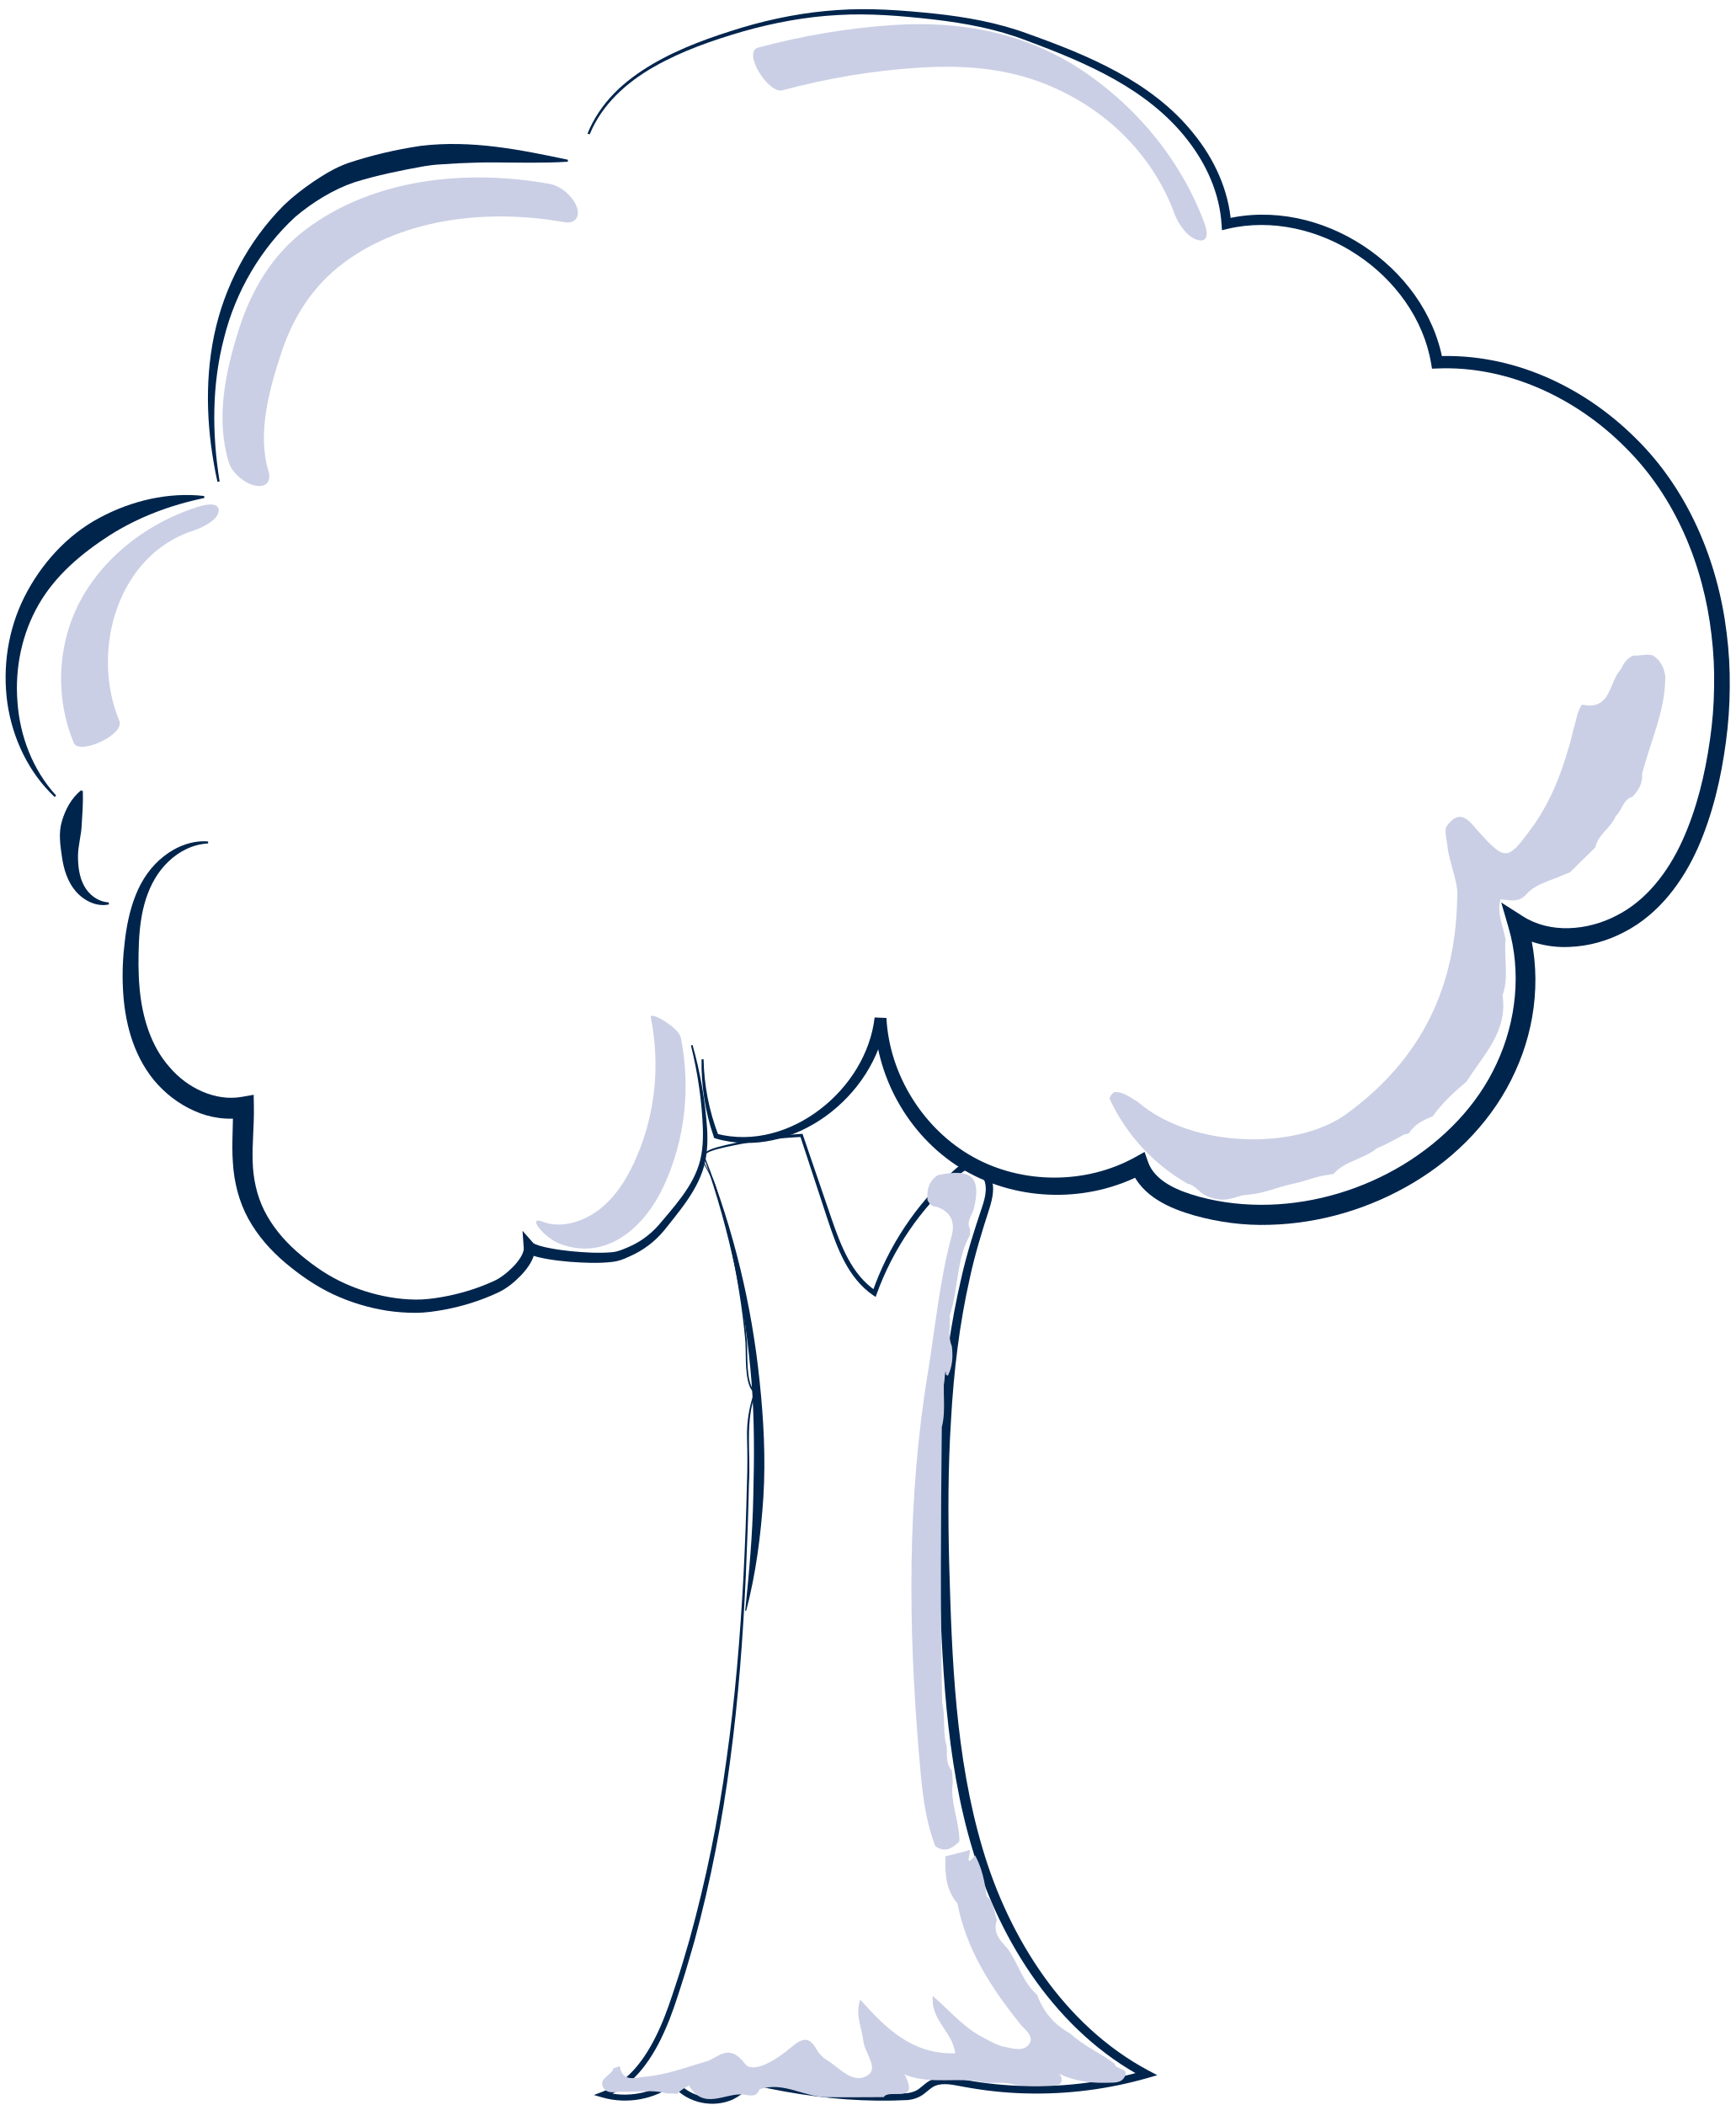
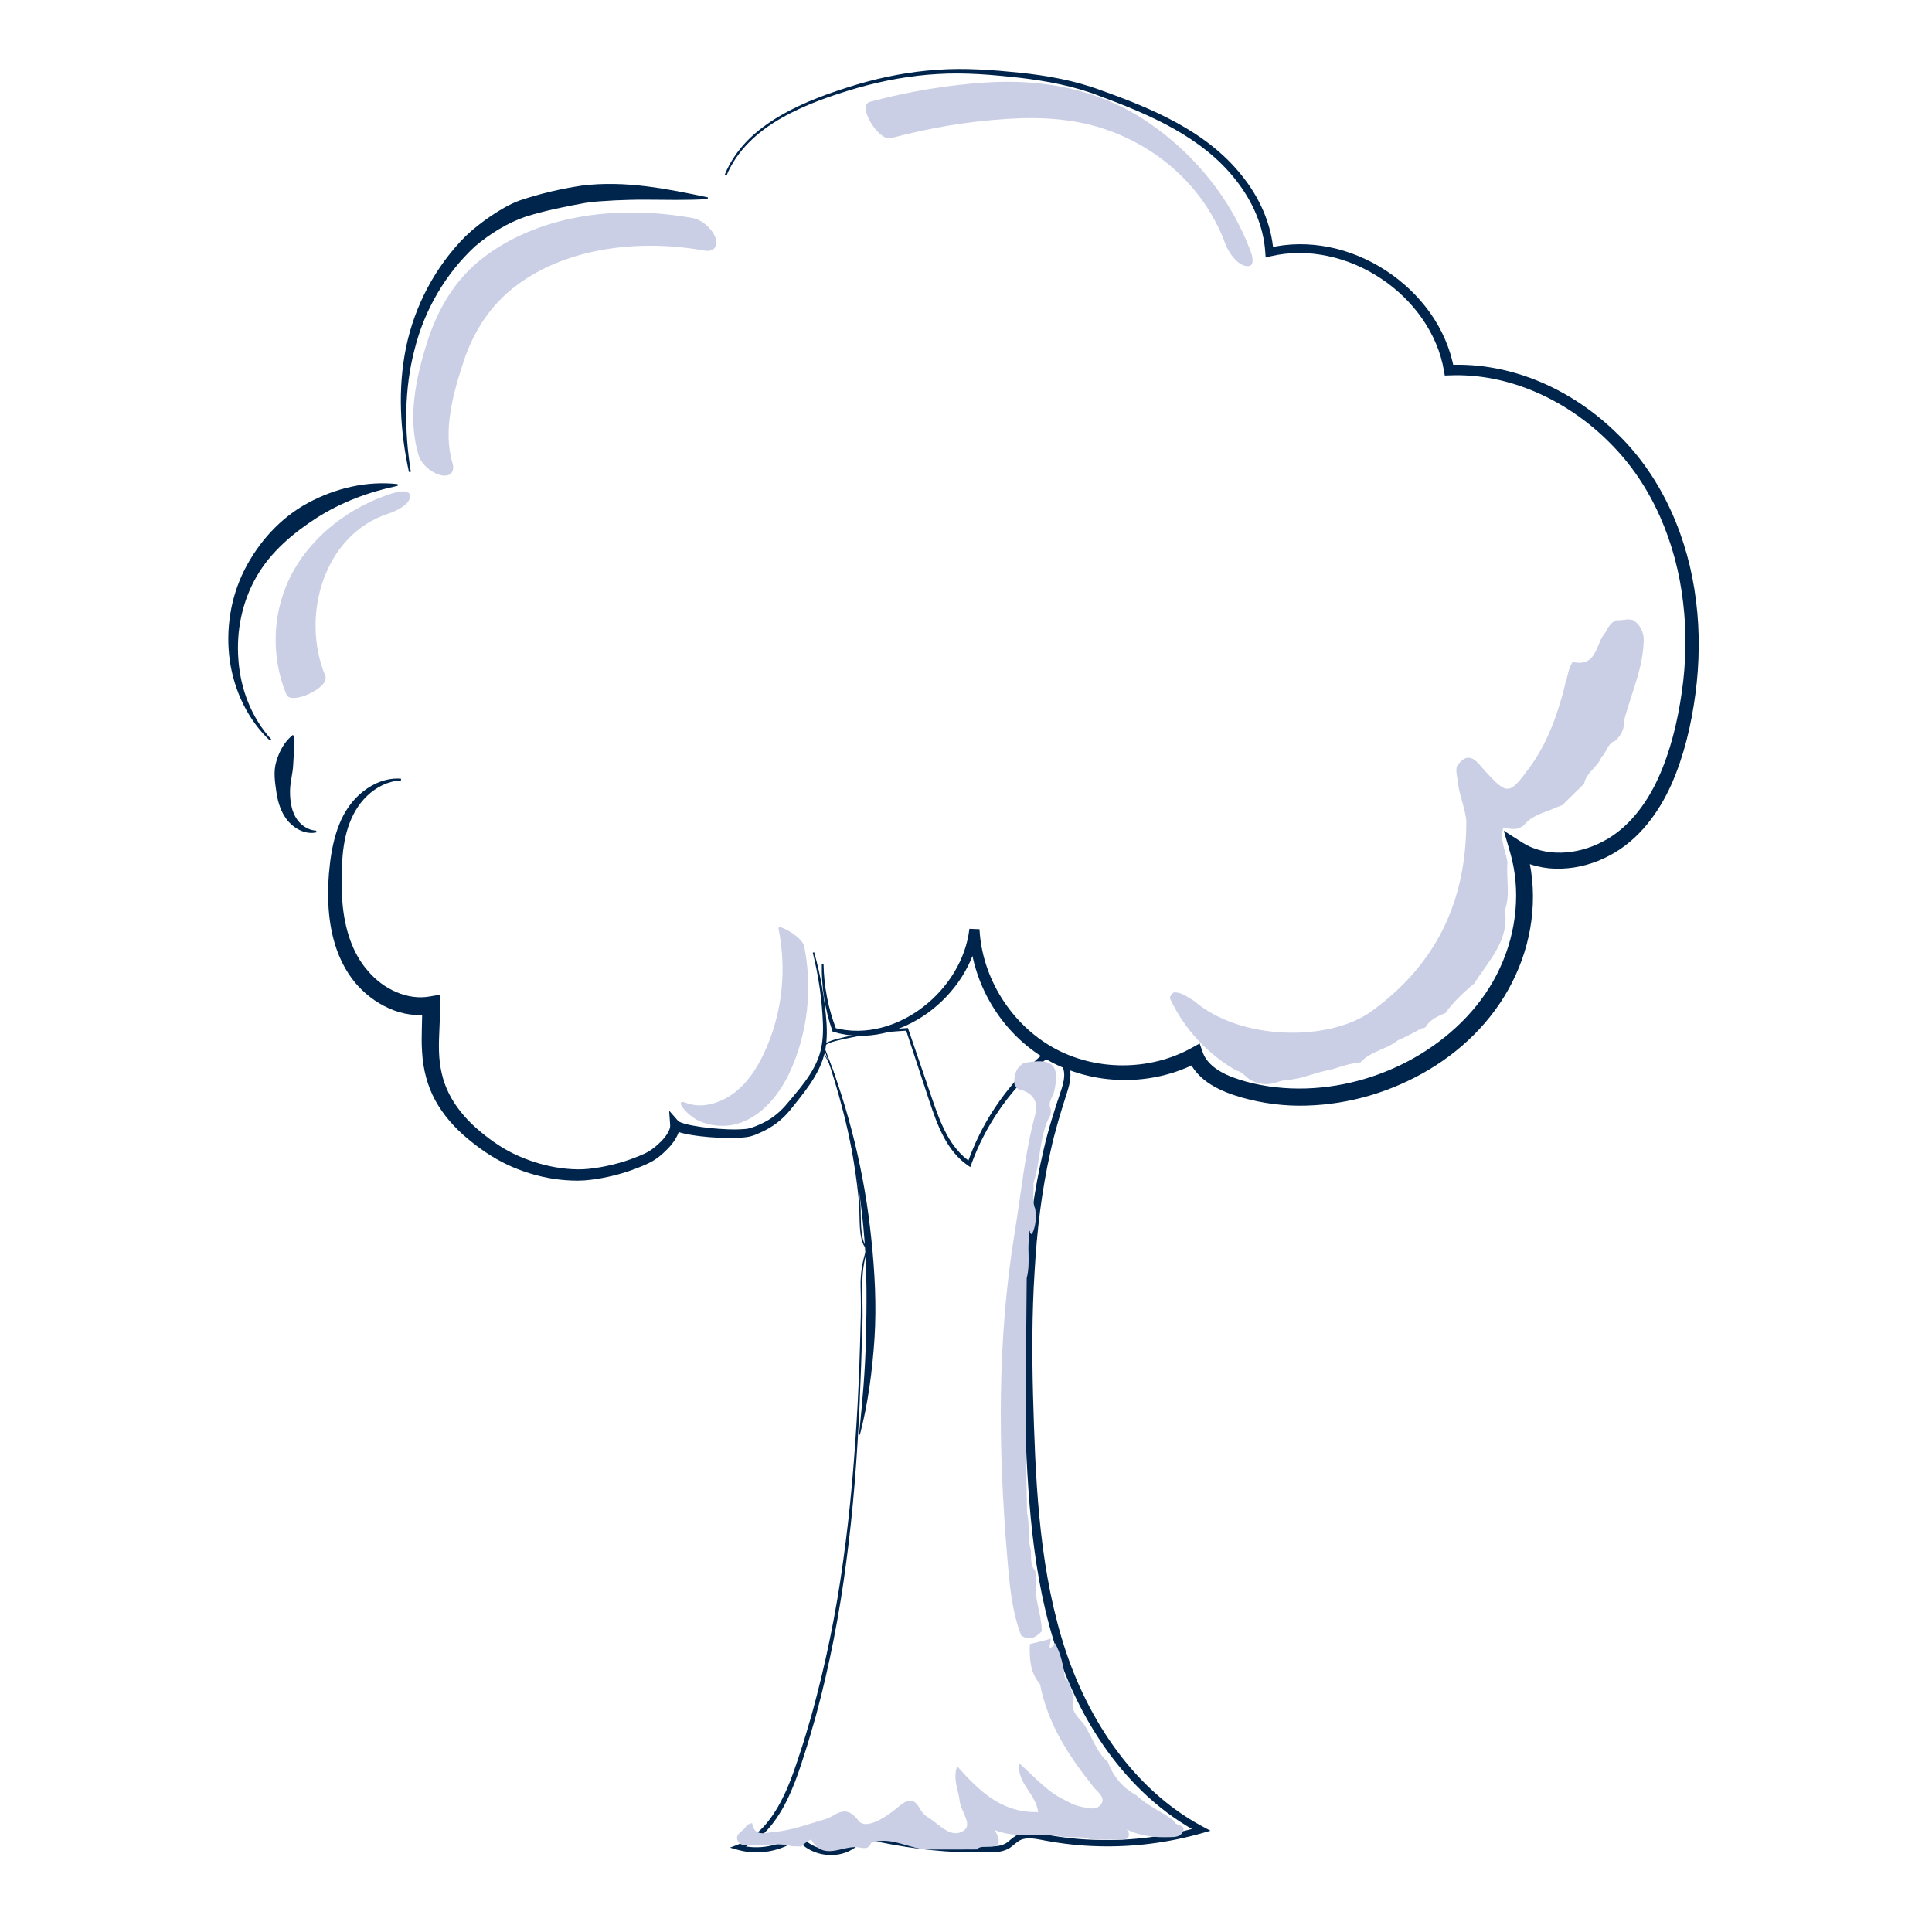
- <svg xmlns="http://www.w3.org/2000/svg" width="108" height="131" viewBox="0 0 108 131" fill="none">
-   <path d="M43.105 65.031C43.583 66.728 43.891 68.47 44.011 70.244C44.061 71.124 44.023 72.048 43.715 72.91C43.413 73.771 42.917 74.532 42.382 75.243C42.118 75.601 41.835 75.941 41.565 76.287C41.294 76.639 40.986 76.991 40.634 77.286C40.282 77.588 39.898 77.84 39.49 78.047C39.075 78.242 38.672 78.456 38.163 78.525C37.238 78.638 36.352 78.588 35.459 78.525C35.012 78.487 34.566 78.437 34.119 78.362C33.893 78.324 33.673 78.28 33.447 78.223C33.333 78.192 33.22 78.16 33.094 78.117C32.975 78.066 32.855 78.028 32.692 77.89L33.283 77.588C33.321 78.01 33.164 78.343 33.006 78.62C32.843 78.896 32.648 79.135 32.434 79.362C32.013 79.795 31.535 80.198 30.963 80.456C29.894 80.953 28.774 81.298 27.624 81.512C27.045 81.613 26.467 81.701 25.857 81.701C25.266 81.701 24.674 81.657 24.09 81.569C22.92 81.386 21.788 81.04 20.713 80.537C19.638 80.028 18.663 79.349 17.764 78.594C16.865 77.834 16.047 76.922 15.456 75.846C14.865 74.771 14.563 73.539 14.494 72.344C14.406 71.149 14.532 69.986 14.488 68.923L15.255 69.533C14.167 69.741 13.035 69.564 12.073 69.124C11.098 68.69 10.256 68.03 9.583 67.225C8.237 65.572 7.747 63.496 7.652 61.534C7.602 60.541 7.646 59.566 7.766 58.592C7.879 57.617 8.074 56.636 8.445 55.705C8.809 54.775 9.4 53.907 10.193 53.291C10.973 52.674 11.966 52.285 12.953 52.366V52.492C12.01 52.536 11.142 52.983 10.482 53.618C9.815 54.253 9.369 55.064 9.086 55.932C8.803 56.806 8.69 57.73 8.646 58.661C8.608 59.598 8.602 60.541 8.684 61.459C8.841 63.289 9.394 65.112 10.551 66.408C11.671 67.735 13.425 68.546 15.035 68.263L15.789 68.131L15.802 68.879C15.821 70.093 15.689 71.199 15.726 72.281C15.758 73.356 15.978 74.394 16.45 75.337C16.921 76.28 17.613 77.123 18.43 77.852C19.254 78.576 20.153 79.236 21.128 79.714C22.109 80.198 23.165 80.537 24.241 80.726C24.781 80.82 25.328 80.871 25.876 80.877C26.398 80.883 26.957 80.814 27.498 80.72C28.586 80.531 29.655 80.21 30.661 79.758C31.133 79.556 31.547 79.223 31.925 78.846C32.283 78.487 32.623 77.991 32.598 77.664L32.522 76.595L33.195 77.362C33.227 77.4 33.465 77.494 33.648 77.544C33.843 77.601 34.05 77.645 34.258 77.683C34.679 77.764 35.107 77.821 35.534 77.865C36.389 77.947 37.276 78.003 38.1 77.928C38.471 77.896 38.873 77.714 39.257 77.544C39.634 77.368 39.999 77.148 40.32 76.884C40.647 76.626 40.936 76.324 41.212 75.985C41.502 75.639 41.785 75.318 42.055 74.972C42.596 74.293 43.093 73.576 43.395 72.784C43.709 71.992 43.772 71.118 43.747 70.25C43.684 68.508 43.426 66.76 43.005 65.062L43.105 65.031Z" fill="#00254D" />
-   <path d="M6.784 56.284C6.042 56.453 5.25 56.076 4.728 55.485C4.206 54.882 3.967 54.096 3.86 53.353C3.753 52.618 3.628 51.838 3.854 51.102C4.068 50.379 4.432 49.681 5.042 49.184L5.156 49.235C5.181 50.008 5.124 50.668 5.086 51.329C5.061 51.976 4.86 52.611 4.854 53.278C4.854 53.926 4.936 54.573 5.231 55.12C5.52 55.661 6.08 56.12 6.765 56.158L6.784 56.284Z" fill="#00254D" />
-   <path d="M3.401 49.599C1.792 48.09 0.779 45.965 0.458 43.751C0.15 41.532 0.49 39.192 1.521 37.142C2.546 35.111 4.156 33.313 6.181 32.231C8.187 31.15 10.495 30.615 12.708 30.867L12.714 30.993C10.57 31.439 8.577 32.2 6.816 33.319C5.08 34.438 3.452 35.803 2.408 37.62C1.37 39.419 0.918 41.569 1.087 43.682C1.232 45.795 2.031 47.908 3.496 49.511L3.401 49.599Z" fill="#00254D" />
-   <path d="M13.532 29.98C12.884 27.018 12.702 23.899 13.325 20.875C13.953 17.85 15.45 14.995 17.676 12.763C18.255 12.21 18.877 11.732 19.525 11.292C20.179 10.858 20.858 10.436 21.65 10.153C23.159 9.65 24.631 9.311 26.178 9.078C29.353 8.695 32.378 9.317 35.346 9.94L35.34 10.065C33.812 10.16 32.283 10.116 30.787 10.109C30.039 10.103 29.297 10.128 28.555 10.16L27.442 10.229C27.071 10.248 26.75 10.286 26.379 10.348C24.939 10.606 23.436 10.914 22.065 11.342C20.77 11.776 19.449 12.587 18.368 13.505C16.23 15.48 14.664 18.14 13.947 21.026C13.186 23.912 13.186 26.987 13.67 29.968L13.532 29.98Z" fill="#00254D" />
-   <path d="M36.565 8.317C36.943 7.38 37.521 6.531 38.225 5.808C38.93 5.085 39.76 4.494 40.621 3.985C42.363 2.966 44.275 2.299 46.186 1.715C48.111 1.142 50.098 0.759 52.104 0.627C54.116 0.482 56.128 0.639 58.121 0.841C60.115 1.054 62.121 1.407 64.02 2.117C65.906 2.79 67.786 3.519 69.566 4.494C71.333 5.462 73.006 6.701 74.282 8.305C75.571 9.883 76.483 11.839 76.628 13.92L76.25 13.637C77.709 13.279 79.243 13.279 80.709 13.574C82.174 13.87 83.576 14.461 84.828 15.278C86.079 16.096 87.186 17.14 88.053 18.36C88.921 19.579 89.544 20.994 89.808 22.485L89.418 22.17C91.713 22.063 94.015 22.522 96.115 23.415C98.221 24.308 100.133 25.622 101.755 27.226C105.05 30.433 106.918 34.885 107.465 39.381C107.61 40.507 107.673 41.645 107.66 42.783C107.654 43.921 107.572 45.053 107.421 46.179C107.119 48.43 106.604 50.656 105.673 52.775C104.736 54.863 103.271 56.875 101.114 57.994C100.058 58.554 98.882 58.887 97.668 58.931C96.454 58.988 95.203 58.692 94.134 58.044L95.033 57.359C95.97 60.44 95.631 63.811 94.304 66.691C92.99 69.602 90.682 71.985 87.984 73.595C85.28 75.211 82.174 76.142 79.017 76.224C77.439 76.274 75.854 76.067 74.326 75.639C73.572 75.419 72.798 75.148 72.081 74.702C71.371 74.268 70.679 73.602 70.377 72.702L71.195 73.023C67.749 74.865 63.429 74.79 60.071 72.859C56.713 70.916 54.543 67.206 54.43 63.383L55.166 63.415C54.814 65.873 53.349 68.049 51.393 69.464C50.412 70.168 49.293 70.696 48.111 70.954C46.928 71.212 45.683 71.193 44.526 70.847L44.451 70.822L44.426 70.753C43.891 69.2 43.633 67.552 43.665 65.924H43.791C43.822 67.54 44.136 69.15 44.715 70.652L44.614 70.558C45.727 70.847 46.91 70.822 48.016 70.533C49.123 70.25 50.161 69.715 51.066 69.017C52.871 67.628 54.179 65.553 54.437 63.32L55.172 63.352C55.355 66.911 57.493 70.288 60.561 71.998C63.63 73.715 67.604 73.708 70.648 72.017L71.239 71.69L71.465 72.338C71.66 72.891 72.119 73.356 72.698 73.702C73.276 74.054 73.949 74.281 74.659 74.482C76.068 74.859 77.527 75.016 78.992 74.972C81.916 74.884 84.821 74.004 87.324 72.489C89.82 70.973 91.952 68.81 93.159 66.169C94.379 63.547 94.7 60.478 93.889 57.718L93.436 56.164L94.788 57.026C96.467 58.101 98.781 57.931 100.605 56.982C102.46 56.051 103.818 54.272 104.705 52.328C105.597 50.367 106.119 48.21 106.427 46.047C106.585 44.965 106.673 43.871 106.685 42.777C106.71 41.682 106.654 40.588 106.522 39.501C106.025 35.174 104.271 30.917 101.158 27.842C98.102 24.761 93.826 22.749 89.462 22.931L89.129 22.944L89.072 22.617C88.613 19.856 86.808 17.404 84.463 15.857C82.124 14.297 79.156 13.593 76.414 14.241L76.055 14.329L76.03 13.964C75.911 12.034 75.081 10.185 73.867 8.657C72.66 7.11 71.069 5.896 69.346 4.928C67.617 3.96 65.762 3.218 63.894 2.526C62.045 1.809 60.083 1.444 58.103 1.212C56.122 0.991 54.128 0.815 52.148 0.935C50.161 1.042 48.192 1.407 46.274 1.947C44.363 2.507 42.464 3.155 40.734 4.142C39.011 5.11 37.458 6.506 36.704 8.361L36.565 8.317Z" fill="#00254D" />
-   <path d="M44.564 73.878C45.212 75.96 45.721 78.091 46.074 80.242C46.25 81.317 46.394 82.399 46.489 83.493C46.514 84.04 46.501 84.587 46.539 85.128C46.558 85.398 46.589 85.669 46.652 85.926C46.715 86.178 46.809 86.455 47.023 86.587L47.061 86.612L47.048 86.65C46.344 88.461 46.74 90.422 46.614 92.328C46.577 94.239 46.501 96.157 46.419 98.069C46.243 101.892 45.96 105.715 45.451 109.514C44.961 113.312 44.231 117.085 43.225 120.788C42.955 121.706 42.703 122.637 42.401 123.543C42.112 124.454 41.816 125.372 41.426 126.259C41.043 127.146 40.578 128.007 39.961 128.768C39.351 129.529 38.547 130.17 37.61 130.522L37.597 130.177C39.018 130.585 40.634 130.277 41.81 129.384L41.967 129.265L42.081 129.428C42.766 130.397 44.156 130.787 45.262 130.378C45.545 130.283 45.778 130.12 46.042 129.931C46.3 129.749 46.614 129.548 46.985 129.504C47.35 129.46 47.69 129.529 47.998 129.592L48.928 129.768C51.406 130.202 53.971 130.397 56.455 130.265C56.751 130.227 57.009 130.145 57.229 129.969C57.455 129.799 57.7 129.535 58.059 129.397C58.769 129.133 59.461 129.34 60.065 129.435C61.304 129.661 62.561 129.793 63.819 129.818C66.334 129.887 68.862 129.554 71.277 128.85L71.226 129.321C68.529 127.907 66.265 125.775 64.498 123.322C62.731 120.864 61.429 118.091 60.562 115.204C59.681 112.318 59.203 109.325 58.914 106.338C58.631 103.345 58.524 100.352 58.443 97.358C58.367 94.365 58.367 91.359 58.556 88.366C58.757 85.373 59.159 82.38 59.851 79.45C60.184 77.984 60.643 76.544 61.121 75.13C61.354 74.45 61.511 73.702 61.102 73.18C60.914 72.922 60.624 72.74 60.342 72.765C60.059 72.784 59.788 73.023 59.511 73.268C57.292 75.224 55.569 77.746 54.563 80.537L54.5 80.713L54.343 80.607C53.556 80.072 52.972 79.299 52.544 78.481C52.11 77.657 51.808 76.783 51.519 75.916L49.802 70.696L49.884 70.753C48.482 70.822 47.08 70.998 45.703 71.275C45.357 71.344 45.011 71.419 44.671 71.507C44.502 71.552 44.338 71.602 44.175 71.671C44.024 71.74 43.86 71.828 43.797 71.973C43.741 72.118 43.81 72.294 43.879 72.445C43.954 72.602 44.042 72.753 44.124 72.91C44.313 73.212 44.464 73.532 44.564 73.878ZM44.508 73.891C44.401 73.558 44.25 73.237 44.08 72.929C43.998 72.772 43.904 72.621 43.829 72.463C43.76 72.306 43.665 72.118 43.741 71.923C43.822 71.734 43.998 71.64 44.156 71.564C44.319 71.489 44.489 71.438 44.659 71.388C44.998 71.294 45.344 71.218 45.69 71.143C47.073 70.847 48.476 70.652 49.884 70.564L49.947 70.558L49.966 70.615L51.745 75.815C52.041 76.677 52.355 77.538 52.783 78.33C53.211 79.123 53.777 79.846 54.519 80.336L54.298 80.412C55.286 77.563 57.009 74.966 59.254 72.941C59.524 72.702 59.832 72.375 60.316 72.325C60.794 72.287 61.209 72.564 61.461 72.897C61.731 73.231 61.832 73.69 61.807 74.092C61.794 74.501 61.681 74.884 61.568 75.249C61.109 76.67 60.675 78.085 60.36 79.544C59.706 82.443 59.354 85.411 59.191 88.379C59.002 91.353 59.002 94.334 59.078 97.321C59.247 103.276 59.461 109.3 61.146 115.009C61.983 117.852 63.247 120.568 64.957 122.977C66.667 125.379 68.862 127.46 71.472 128.85L72.031 129.145L71.421 129.321C68.95 130.026 66.372 130.353 63.806 130.277C62.523 130.246 61.247 130.101 59.983 129.868C59.361 129.755 58.738 129.598 58.229 129.799C57.983 129.887 57.782 130.101 57.499 130.315C57.216 130.535 56.845 130.655 56.512 130.692C53.915 130.824 51.381 130.617 48.853 130.164L47.91 129.982C47.602 129.919 47.306 129.862 47.036 129.894C46.501 129.944 46.067 130.516 45.394 130.743C44.105 131.202 42.565 130.768 41.76 129.642L42.036 129.686C40.754 130.654 39.031 130.975 37.49 130.529L36.962 130.378L37.477 130.183C38.339 129.862 39.094 129.271 39.678 128.548C40.27 127.825 40.722 126.988 41.106 126.121C41.489 125.253 41.785 124.347 42.081 123.442C42.389 122.536 42.647 121.618 42.917 120.7C43.935 117.022 44.703 113.268 45.218 109.482C45.753 105.697 46.067 101.88 46.275 98.063C46.375 96.151 46.444 94.239 46.489 92.328C46.526 91.372 46.52 90.416 46.495 89.46C46.47 88.498 46.627 87.53 46.948 86.624L46.973 86.681C46.709 86.511 46.627 86.216 46.558 85.958C46.495 85.688 46.463 85.417 46.444 85.14C46.407 84.593 46.419 84.046 46.394 83.505C46.3 82.424 46.162 81.342 45.986 80.267C45.646 78.104 45.143 75.978 44.508 73.891Z" fill="#00254D" />
-   <path d="M82.997 73.055C82.884 73.073 82.764 73.099 82.651 73.117C81.909 73.199 81.23 73.526 80.501 73.664C79.293 73.928 78.734 74.274 77.495 74.369C76.879 74.413 76.237 74.998 74.98 74.369C74.621 74.168 74.351 73.74 73.936 73.677C71.835 72.482 70.119 70.659 69.056 68.37C69.106 68.194 69.201 68.055 69.358 67.961C69.943 67.936 70.358 68.319 70.823 68.577C74.206 71.495 80.689 71.577 83.783 69.338C88.462 65.942 90.694 61.396 90.7 55.504C90.7 54.844 90.166 53.435 90.103 52.775C90.078 52.335 89.902 51.907 90.008 51.461C90.92 50.153 91.53 51.215 92.065 51.8C93.687 53.567 93.832 53.58 95.316 51.549C96.391 50.084 97.076 48.436 97.579 46.707C97.743 46.235 97.837 45.745 97.963 45.261C98.127 44.789 98.158 44.267 98.466 43.846C100.283 44.248 100.126 42.462 100.868 41.67C101.057 41.305 101.252 40.947 101.673 40.796C102.069 40.84 102.459 40.67 102.855 40.783C103.352 41.079 103.572 41.538 103.648 42.091C103.66 44.229 102.717 46.141 102.208 48.153C102.252 48.738 101.988 49.191 101.598 49.587C101 49.763 100.969 50.423 100.573 50.775C100.283 51.517 99.46 51.913 99.296 52.731C98.762 53.253 98.234 53.781 97.699 54.303C97.466 54.372 97.24 54.479 97.013 54.573C96.272 54.875 95.473 55.07 94.932 55.73C94.813 55.844 94.674 55.925 94.523 55.982C94.14 56.108 93.763 55.976 93.391 55.976C93.14 56.862 93.58 57.655 93.706 58.485C93.599 59.642 93.926 60.818 93.517 61.95C93.857 64.188 92.329 65.641 91.285 67.301C90.505 67.961 89.757 68.646 89.166 69.483L89.172 69.47C88.6 69.703 88.04 69.954 87.707 70.514L87.588 70.577H87.449C86.871 70.891 86.298 71.212 85.695 71.463C84.871 72.143 83.72 72.237 82.997 73.055Z" fill="#CACFE5" />
-   <path d="M38.572 128.579C38.741 129.63 39.565 129.284 40.144 129.24C41.464 129.133 42.703 128.649 43.973 128.284C44.684 128.076 45.357 127.102 46.35 128.416C46.878 129.12 48.381 128.139 49.199 127.447C49.909 126.844 50.349 126.661 50.852 127.586C50.991 127.837 51.236 128.07 51.488 128.221C52.286 128.711 53.097 129.755 54.022 129.139C54.695 128.693 53.814 127.749 53.733 127.007C53.645 126.19 53.211 125.416 53.538 124.442C55.129 126.209 56.757 127.863 59.455 127.781C59.272 126.404 57.908 125.718 58.059 124.215C59.153 125.171 60.021 126.215 61.222 126.819C61.649 127.039 62.083 127.297 62.542 127.385C63.045 127.485 63.718 127.705 64.058 127.202C64.385 126.712 63.781 126.309 63.517 125.982C61.693 123.712 60.134 121.329 59.581 118.405C60.115 117.889 60.731 117.751 61.423 118.021C61.87 118.411 61.87 118.99 62.045 119.493C61.763 120.298 62.278 120.795 62.743 121.304C63.385 122.228 63.668 123.373 64.548 124.14C64.938 125.203 65.624 126.014 66.617 126.555C67.46 127.347 68.548 127.781 69.447 128.485L69.371 128.435C69.428 128.837 70.289 128.649 70.013 129.221C69.78 129.699 69.233 129.592 68.787 129.617C67.579 129.648 66.435 129.384 65.699 128.925C65.699 128.925 66.101 129.045 66.076 129.46C66.051 129.831 65.649 129.793 65.359 129.793C64.643 129.787 63.926 129.837 63.209 129.755C62.605 129.548 61.983 129.642 61.366 129.617C59.738 129.214 58.021 129.755 56.411 129.145C56.405 129.145 56.26 129.032 56.33 129.164C57.254 130.963 55.33 129.956 55.003 130.51C53.865 130.522 52.726 130.516 51.588 130.516C50.123 130.566 48.784 129.497 47.268 130.026C47.067 130.585 46.621 130.378 46.237 130.346C45.105 130.246 43.766 131.359 42.885 129.774C42.627 129.925 42.37 130.076 42.162 130.296C41.929 130.29 41.703 130.283 41.471 130.277C40.59 130.019 39.697 130.214 38.804 130.177C38.37 130.158 37.754 130.384 37.522 129.862C37.283 129.315 38.069 129.164 38.188 128.705C38.314 128.686 38.44 128.636 38.572 128.579Z" fill="#CACFE5" />
-   <path d="M58.215 114.896C57.499 113.029 57.354 111.029 57.191 109.092C56.53 101.194 56.455 93.302 57.75 85.423C58.215 82.594 58.473 79.733 59.222 76.953C59.467 76.048 59.197 75.425 58.304 75.104C58.014 75.092 57.838 74.928 57.725 74.677C57.675 74.048 57.8 73.495 58.379 73.13C60.486 72.69 61.07 73.256 60.624 75.18C60.523 75.614 60.108 76.016 60.385 76.519C60.379 76.639 60.372 76.752 60.366 76.871C59.498 78.425 59.662 80.242 59.108 81.877C59.165 82.506 58.976 83.147 59.24 83.763C59.322 84.405 59.291 85.027 58.995 85.618C58.945 85.587 58.857 85.543 58.863 85.518C58.901 85.367 58.825 85.31 58.813 85.386C58.618 86.517 58.913 87.674 58.618 88.813C58.561 94.547 58.517 100.27 58.643 105.992C58.863 106.866 58.649 107.784 58.92 108.652C58.97 109.174 58.838 109.74 59.247 110.193C59.266 110.432 59.285 110.664 59.303 110.903C59.115 112.173 59.725 113.349 59.712 114.594C59.278 115.035 58.819 115.311 58.215 114.896Z" fill="#CACFE5" />
-   <path d="M58.844 115.525C59.303 115.412 59.763 115.292 60.221 115.179C60.668 114.796 59.85 116.5 60.693 115.468C61.127 116.273 61.303 117.147 61.41 118.047C60.838 118.386 60.215 118.48 59.568 118.43C58.851 117.575 58.813 116.556 58.844 115.525Z" fill="#CACFE5" />
-   <path d="M74.986 13.951C73.584 10.109 70.886 6.789 67.515 4.488C63.95 2.06 59.863 1.274 55.605 1.557C52.763 1.746 49.946 2.224 47.192 2.96C46.179 3.23 47.821 5.852 48.695 5.62C51.449 4.884 54.26 4.4 57.108 4.217C59.655 4.048 62.177 4.186 64.598 5.054C68.503 6.462 71.691 9.43 73.118 13.348C73.332 13.926 73.929 14.807 74.583 14.945C75.263 15.09 75.137 14.373 74.986 13.951Z" fill="#CACFE5" />
-   <path d="M12.281 31.552C9.332 32.489 6.615 34.495 5.093 37.218C3.559 39.966 3.396 43.33 4.59 46.229C4.917 47.021 7.778 45.732 7.426 44.864C5.609 40.456 7.332 34.52 12.061 33.011C12.52 32.866 13.601 32.37 13.614 31.772C13.62 31.156 12.576 31.458 12.281 31.552Z" fill="#CACFE5" />
-   <path d="M16.707 29.314C15.997 26.949 16.77 24.195 17.519 21.931C18.254 19.699 19.499 17.768 21.398 16.354C25.215 13.505 30.554 13.008 35.113 13.826C35.754 13.939 36.113 13.537 35.912 12.914C35.698 12.26 34.924 11.575 34.239 11.449C29.108 10.524 23.316 11.065 19.034 14.278C16.94 15.851 15.632 18.07 14.852 20.542C14.022 23.176 13.419 26.05 14.236 28.76C14.437 29.433 15.223 30.093 15.909 30.225C16.582 30.351 16.896 29.942 16.707 29.314Z" fill="#CACFE5" />
-   <path d="M34.805 77.387C37.748 78.538 40.137 76.35 41.313 73.809C42.64 70.954 42.992 67.697 42.382 64.616C42.294 64.175 41.716 63.786 41.376 63.553C41.294 63.496 40.445 62.993 40.508 63.32C41.081 66.213 40.81 69.225 39.647 71.941C39.15 73.111 38.496 74.255 37.521 75.092C36.54 75.941 35.031 76.525 33.755 76.022C33.371 75.872 33.252 76.004 33.497 76.35C33.786 76.752 34.333 77.198 34.805 77.387Z" fill="#CACFE5" />
-   <path d="M43.904 72.099C45.658 76.532 46.796 81.223 47.281 85.983C47.532 88.36 47.658 90.762 47.513 93.158C47.356 95.547 47.048 97.931 46.444 100.245L46.381 100.232C46.627 97.862 46.84 95.497 46.884 93.126C46.947 90.762 46.96 88.391 46.777 86.021C46.406 81.292 45.425 76.607 43.841 72.111L43.904 72.099Z" fill="#00254D" />
+ <svg xmlns="http://www.w3.org/2000/svg" width="141" height="141" viewBox="0 0 141 141" fill="none">
+   <mask id="mask0" mask-type="alpha" maskUnits="userSpaceOnUse" x="0" y="0" width="141" height="141">
+     <rect x="0.318" y="0.211" width="140" height="140" fill="#C4C4C4" />
+   </mask>
+   <g mask="url(#mask0)">
+     <path d="M59.418 69.495C59.896 71.192 60.204 72.934 60.324 74.707C60.374 75.588 60.336 76.512 60.028 77.374C59.726 78.235 59.229 78.996 58.695 79.707C58.431 80.065 58.148 80.405 57.877 80.751C57.607 81.103 57.299 81.455 56.947 81.75C56.595 82.052 56.211 82.304 55.802 82.511C55.387 82.706 54.985 82.92 54.475 82.989C53.551 83.102 52.664 83.052 51.772 82.989C51.325 82.951 50.879 82.901 50.432 82.826C50.206 82.788 49.986 82.744 49.759 82.687C49.646 82.656 49.533 82.624 49.407 82.58C49.288 82.53 49.168 82.492 49.005 82.354L49.596 82.052C49.634 82.473 49.476 82.807 49.319 83.083C49.156 83.36 48.961 83.599 48.747 83.825C48.326 84.259 47.848 84.662 47.276 84.919C46.206 85.416 45.087 85.762 43.936 85.976C43.358 86.077 42.779 86.165 42.169 86.165C41.578 86.165 40.987 86.121 40.403 86.033C39.233 85.85 38.101 85.504 37.026 85.001C35.95 84.492 34.976 83.813 34.077 83.058C33.177 82.297 32.36 81.386 31.769 80.31C31.178 79.235 30.876 78.002 30.807 76.808C30.719 75.613 30.844 74.45 30.8 73.387L31.567 73.997C30.48 74.204 29.348 74.028 28.386 73.588C27.411 73.154 26.568 72.494 25.896 71.689C24.55 70.035 24.059 67.96 23.965 65.998C23.915 65.005 23.959 64.03 24.078 63.055C24.192 62.081 24.386 61.1 24.757 60.169C25.122 59.239 25.713 58.371 26.506 57.755C27.285 57.138 28.279 56.748 29.266 56.83V56.956C28.323 57 27.455 57.446 26.795 58.081C26.128 58.717 25.682 59.528 25.399 60.395C25.116 61.27 25.003 62.194 24.959 63.125C24.921 64.061 24.915 65.005 24.996 65.923C25.154 67.753 25.707 69.576 26.864 70.872C27.983 72.198 29.738 73.01 31.347 72.727L32.102 72.595L32.115 73.343C32.133 74.557 32.001 75.663 32.039 76.745C32.071 77.82 32.291 78.858 32.762 79.801C33.234 80.744 33.926 81.587 34.743 82.316C35.567 83.039 36.466 83.7 37.441 84.177C38.422 84.662 39.478 85.001 40.553 85.19C41.094 85.284 41.641 85.335 42.188 85.341C42.71 85.347 43.27 85.278 43.811 85.184C44.898 84.995 45.968 84.674 46.974 84.222C47.445 84.02 47.86 83.687 48.238 83.31C48.596 82.951 48.936 82.455 48.91 82.128L48.835 81.059L49.508 81.826C49.539 81.864 49.778 81.958 49.961 82.008C50.156 82.065 50.363 82.109 50.571 82.147C50.992 82.228 51.419 82.285 51.847 82.329C52.702 82.411 53.589 82.467 54.413 82.392C54.784 82.36 55.186 82.178 55.57 82.008C55.947 81.832 56.312 81.612 56.632 81.348C56.959 81.09 57.249 80.788 57.525 80.449C57.815 80.103 58.097 79.782 58.368 79.436C58.909 78.757 59.405 78.04 59.707 77.248C60.022 76.456 60.085 75.582 60.059 74.714C59.996 72.972 59.739 71.224 59.317 69.526L59.418 69.495Z" fill="#00254D" />
+     <path d="M23.097 60.748C22.355 60.917 21.563 60.54 21.041 59.949C20.519 59.345 20.28 58.559 20.173 57.817C20.066 57.082 19.94 56.302 20.167 55.566C20.381 54.843 20.745 54.145 21.355 53.648L21.468 53.699C21.494 54.472 21.437 55.132 21.399 55.792C21.374 56.44 21.173 57.075 21.166 57.742C21.166 58.389 21.248 59.037 21.544 59.584C21.833 60.125 22.393 60.584 23.078 60.622L23.097 60.748Z" fill="#00254D" />
+     <path d="M19.714 54.063C18.104 52.554 17.092 50.429 16.771 48.215C16.463 45.995 16.803 43.656 17.834 41.606C18.859 39.575 20.469 37.777 22.494 36.695C24.499 35.614 26.807 35.079 29.021 35.331L29.027 35.456C26.883 35.903 24.889 36.664 23.129 37.783C21.393 38.902 19.764 40.267 18.721 42.084C17.683 43.883 17.23 46.033 17.4 48.146C17.545 50.259 18.343 52.372 19.808 53.975L19.714 54.063Z" fill="#00254D" />
+     <path d="M29.845 34.444C29.197 31.482 29.015 28.363 29.637 25.339C30.266 22.314 31.763 19.459 33.989 17.227C34.567 16.674 35.19 16.196 35.837 15.755C36.492 15.322 37.171 14.9 37.963 14.617C39.472 14.114 40.944 13.775 42.49 13.542C45.666 13.158 48.691 13.781 51.659 14.403L51.652 14.529C50.124 14.624 48.596 14.58 47.1 14.573C46.351 14.567 45.609 14.592 44.867 14.624L43.754 14.693C43.383 14.712 43.063 14.749 42.692 14.812C41.252 15.07 39.749 15.378 38.378 15.806C37.083 16.24 35.762 17.051 34.681 17.969C32.542 19.943 30.977 22.603 30.26 25.49C29.499 28.376 29.499 31.451 29.983 34.431L29.845 34.444Z" fill="#00254D" />
+     <path d="M52.878 12.781C53.256 11.844 53.834 10.995 54.538 10.272C55.243 9.549 56.073 8.958 56.934 8.449C58.676 7.43 60.588 6.763 62.499 6.178C64.424 5.606 66.411 5.223 68.417 5.091C70.429 4.946 72.441 5.103 74.434 5.304C76.428 5.518 78.434 5.87 80.333 6.581C82.219 7.254 84.099 7.983 85.879 8.958C87.646 9.926 89.319 11.165 90.595 12.768C91.884 14.347 92.796 16.302 92.941 18.384L92.563 18.101C94.022 17.742 95.556 17.742 97.022 18.038C98.487 18.334 99.889 18.925 101.14 19.742C102.392 20.56 103.499 21.604 104.366 22.823C105.234 24.043 105.857 25.458 106.121 26.948L105.731 26.634C108.026 26.527 110.328 26.986 112.428 27.879C114.534 28.772 116.446 30.086 118.068 31.69C121.363 34.897 123.231 39.349 123.778 43.845C123.923 44.971 123.986 46.109 123.973 47.247C123.967 48.385 123.885 49.517 123.734 50.642C123.432 52.894 122.917 55.12 121.986 57.239C121.049 59.327 119.584 61.339 117.427 62.458C116.371 63.018 115.195 63.351 113.981 63.395C112.767 63.452 111.516 63.156 110.447 62.508L111.346 61.823C112.283 64.904 111.944 68.275 110.617 71.155C109.303 74.066 106.995 76.449 104.297 78.059C101.593 79.675 98.487 80.606 95.33 80.688C93.752 80.738 92.167 80.53 90.639 80.103C89.885 79.883 89.111 79.612 88.394 79.166C87.684 78.732 86.992 78.065 86.69 77.166L87.508 77.487C84.062 79.329 79.742 79.254 76.384 77.323C73.026 75.38 70.856 71.67 70.743 67.847L71.479 67.879C71.127 70.337 69.662 72.513 67.706 73.928C66.725 74.632 65.606 75.16 64.424 75.418C63.241 75.676 61.996 75.657 60.839 75.311L60.764 75.286L60.739 75.217C60.204 73.664 59.946 72.016 59.978 70.388H60.104C60.135 72.004 60.449 73.613 61.028 75.116L60.927 75.022C62.04 75.311 63.222 75.286 64.329 74.997C65.436 74.714 66.474 74.179 67.379 73.481C69.184 72.092 70.492 70.016 70.749 67.784L71.485 67.816C71.668 71.375 73.806 74.751 76.874 76.462C79.943 78.179 83.917 78.172 86.96 76.481L87.552 76.154L87.778 76.802C87.973 77.355 88.432 77.82 89.01 78.166C89.589 78.518 90.262 78.745 90.972 78.946C92.381 79.323 93.84 79.48 95.305 79.436C98.229 79.348 101.134 78.468 103.637 76.952C106.133 75.437 108.265 73.274 109.472 70.633C110.692 68.01 111.013 64.942 110.202 62.181L109.749 60.628L111.101 61.49C112.78 62.565 115.094 62.395 116.918 61.446C118.773 60.515 120.131 58.735 121.018 56.792C121.91 54.83 122.432 52.674 122.74 50.51C122.898 49.429 122.986 48.335 122.998 47.241C123.023 46.146 122.967 45.052 122.835 43.964C122.338 39.638 120.584 35.381 117.471 32.306C114.415 29.225 110.139 27.213 105.775 27.395L105.442 27.407L105.385 27.081C104.926 24.32 103.121 21.868 100.776 20.321C98.436 18.761 95.469 18.057 92.727 18.705L92.368 18.793L92.343 18.428C92.224 16.497 91.394 14.649 90.18 13.121C88.973 11.574 87.382 10.36 85.659 9.392C83.93 8.423 82.075 7.681 80.207 6.99C78.358 6.273 76.396 5.908 74.416 5.675C72.435 5.455 70.441 5.279 68.461 5.399C66.474 5.506 64.505 5.87 62.587 6.411C60.676 6.971 58.777 7.619 57.047 8.606C55.325 9.574 53.771 10.97 53.017 12.825L52.878 12.781Z" fill="#00254D" />
+     <path d="M60.877 78.342C61.525 80.424 62.034 82.555 62.386 84.706C62.563 85.781 62.707 86.863 62.801 87.957C62.827 88.504 62.814 89.051 62.852 89.592C62.871 89.862 62.902 90.132 62.965 90.39C63.028 90.642 63.122 90.918 63.336 91.051L63.374 91.076L63.361 91.113C62.657 92.924 63.053 94.886 62.927 96.792C62.89 98.703 62.814 100.621 62.732 102.533C62.556 106.356 62.273 110.179 61.764 113.977C61.273 117.775 60.544 121.548 59.538 125.252C59.268 126.17 59.016 127.101 58.714 128.006C58.425 128.918 58.129 129.836 57.739 130.723C57.356 131.61 56.891 132.471 56.274 133.232C55.664 133.993 54.859 134.634 53.923 134.986L53.91 134.64C55.331 135.049 56.947 134.741 58.123 133.848L58.28 133.729L58.394 133.892C59.079 134.861 60.469 135.25 61.575 134.842C61.858 134.747 62.091 134.584 62.355 134.395C62.613 134.213 62.927 134.012 63.298 133.968C63.663 133.924 64.003 133.993 64.311 134.056L65.241 134.232C67.719 134.666 70.284 134.861 72.768 134.728C73.064 134.691 73.322 134.609 73.542 134.433C73.768 134.263 74.013 133.999 74.372 133.861C75.082 133.597 75.774 133.804 76.378 133.898C77.617 134.125 78.874 134.257 80.132 134.282C82.647 134.351 85.175 134.018 87.59 133.314L87.539 133.785C84.842 132.37 82.578 130.239 80.811 127.786C79.044 125.328 77.742 122.555 76.875 119.668C75.994 116.782 75.516 113.789 75.227 110.802C74.944 107.809 74.837 104.815 74.755 101.822C74.68 98.829 74.68 95.823 74.869 92.83C75.07 89.837 75.472 86.844 76.164 83.913C76.497 82.448 76.956 81.008 77.434 79.593C77.667 78.914 77.824 78.166 77.415 77.644C77.227 77.386 76.938 77.204 76.654 77.229C76.371 77.248 76.101 77.487 75.824 77.732C73.605 79.688 71.882 82.209 70.876 85.001L70.813 85.177L70.656 85.07C69.87 84.536 69.285 83.763 68.857 82.945C68.423 82.121 68.121 81.247 67.832 80.379L66.115 75.16L66.197 75.217C64.795 75.286 63.393 75.462 62.016 75.739C61.67 75.808 61.324 75.883 60.984 75.971C60.815 76.015 60.651 76.066 60.487 76.135C60.337 76.204 60.173 76.292 60.11 76.437C60.054 76.581 60.123 76.757 60.192 76.908C60.267 77.066 60.355 77.216 60.437 77.374C60.626 77.675 60.777 77.996 60.877 78.342ZM60.821 78.355C60.714 78.021 60.563 77.701 60.393 77.393C60.311 77.235 60.217 77.084 60.142 76.927C60.072 76.77 59.978 76.581 60.054 76.386C60.135 76.198 60.311 76.103 60.469 76.028C60.632 75.953 60.802 75.902 60.972 75.852C61.311 75.758 61.657 75.682 62.003 75.607C63.386 75.311 64.789 75.116 66.197 75.028L66.26 75.022L66.279 75.079L68.058 80.279C68.354 81.14 68.668 82.002 69.096 82.794C69.524 83.586 70.09 84.31 70.832 84.8L70.612 84.876C71.599 82.027 73.322 79.43 75.567 77.405C75.837 77.166 76.145 76.839 76.629 76.789C77.107 76.751 77.522 77.028 77.774 77.361C78.044 77.694 78.145 78.153 78.12 78.556C78.107 78.965 77.994 79.348 77.881 79.713C77.422 81.134 76.988 82.549 76.673 84.008C76.019 86.907 75.667 89.875 75.504 92.843C75.315 95.817 75.315 98.798 75.391 101.785C75.56 107.739 75.774 113.764 77.459 119.473C78.296 122.316 79.56 125.032 81.27 127.44C82.98 129.843 85.175 131.924 87.785 133.314L88.344 133.609L87.734 133.785C85.263 134.49 82.685 134.817 80.119 134.741C78.837 134.71 77.56 134.565 76.296 134.332C75.674 134.219 75.051 134.062 74.542 134.263C74.296 134.351 74.095 134.565 73.812 134.779C73.529 134.999 73.158 135.118 72.825 135.156C70.228 135.288 67.694 135.081 65.166 134.628L64.223 134.446C63.915 134.383 63.619 134.326 63.349 134.357C62.814 134.408 62.38 134.98 61.707 135.206C60.418 135.665 58.878 135.232 58.073 134.106L58.349 134.15C57.067 135.118 55.344 135.439 53.803 134.993L53.275 134.842L53.791 134.647C54.652 134.326 55.407 133.735 55.991 133.012C56.583 132.289 57.035 131.452 57.419 130.585C57.802 129.717 58.098 128.811 58.394 127.906C58.702 127 58.959 126.082 59.23 125.164C60.248 121.486 61.016 117.731 61.531 113.946C62.066 110.16 62.38 106.343 62.588 102.527C62.688 100.615 62.758 98.703 62.801 96.792C62.839 95.836 62.833 94.88 62.808 93.924C62.783 92.962 62.94 91.994 63.261 91.088L63.286 91.145C63.022 90.975 62.94 90.68 62.871 90.422C62.808 90.151 62.776 89.881 62.758 89.604C62.72 89.057 62.732 88.51 62.707 87.969C62.613 86.888 62.475 85.806 62.298 84.731C61.959 82.568 61.456 80.442 60.821 78.355Z" fill="#00254D" />
+     <path d="M99.31 77.518C99.197 77.537 99.077 77.562 98.964 77.581C98.222 77.663 97.543 77.99 96.814 78.128C95.606 78.392 95.047 78.738 93.808 78.833C93.192 78.877 92.55 79.461 91.293 78.833C90.934 78.631 90.664 78.204 90.249 78.141C88.148 76.946 86.432 75.123 85.369 72.834C85.419 72.657 85.514 72.519 85.671 72.425C86.256 72.4 86.671 72.783 87.136 73.041C90.519 75.959 97.002 76.041 100.096 73.802C104.775 70.406 107.007 65.86 107.013 59.968C107.013 59.308 106.479 57.899 106.416 57.239C106.391 56.799 106.215 56.371 106.321 55.925C107.233 54.617 107.843 55.679 108.378 56.264C110 58.031 110.145 58.044 111.629 56.013C112.704 54.547 113.389 52.9 113.892 51.171C114.056 50.699 114.15 50.209 114.276 49.724C114.44 49.253 114.471 48.731 114.779 48.31C116.596 48.712 116.439 46.926 117.181 46.134C117.37 45.769 117.565 45.411 117.986 45.26C118.382 45.304 118.772 45.134 119.168 45.247C119.665 45.543 119.885 46.002 119.961 46.555C119.973 48.693 119.03 50.605 118.521 52.617C118.565 53.202 118.301 53.655 117.911 54.051C117.313 54.227 117.282 54.887 116.886 55.239C116.596 55.981 115.773 56.377 115.609 57.195C115.075 57.717 114.546 58.245 114.012 58.767C113.779 58.836 113.553 58.943 113.327 59.037C112.585 59.339 111.786 59.534 111.245 60.194C111.126 60.307 110.987 60.389 110.836 60.446C110.453 60.572 110.076 60.44 109.705 60.44C109.453 61.326 109.893 62.118 110.019 62.949C109.912 64.106 110.239 65.281 109.83 66.413C110.17 68.652 108.642 70.105 107.598 71.765C106.818 72.425 106.07 73.11 105.479 73.947L105.485 73.934C104.913 74.167 104.353 74.418 104.02 74.978L103.901 75.041H103.762C103.184 75.355 102.611 75.676 102.008 75.927C101.184 76.606 100.033 76.701 99.31 77.518Z" fill="#CACFE5" />
+     <path d="M54.884 133.043C55.054 134.093 55.878 133.748 56.456 133.703C57.777 133.597 59.016 133.112 60.286 132.748C60.996 132.54 61.669 131.566 62.663 132.88C63.191 133.584 64.694 132.603 65.511 131.911C66.222 131.308 66.662 131.125 67.165 132.05C67.303 132.301 67.549 132.534 67.8 132.685C68.599 133.175 69.41 134.219 70.334 133.603C71.007 133.156 70.127 132.213 70.045 131.471C69.957 130.654 69.523 129.88 69.85 128.906C71.441 130.673 73.07 132.326 75.767 132.245C75.585 130.868 74.22 130.182 74.371 128.679C75.466 129.635 76.333 130.679 77.534 131.283C77.962 131.503 78.396 131.76 78.855 131.848C79.358 131.949 80.031 132.169 80.37 131.666C80.697 131.176 80.094 130.773 79.829 130.446C78.006 128.176 76.446 125.793 75.893 122.869C76.428 122.353 77.044 122.215 77.736 122.485C78.182 122.875 78.182 123.454 78.358 123.957C78.075 124.762 78.591 125.258 79.056 125.768C79.697 126.692 79.98 127.837 80.861 128.604C81.251 129.666 81.936 130.478 82.93 131.018C83.772 131.811 84.86 132.245 85.759 132.949L85.684 132.899C85.74 133.301 86.602 133.112 86.325 133.685C86.093 134.163 85.546 134.056 85.099 134.081C83.892 134.112 82.747 133.848 82.011 133.389C82.011 133.389 82.414 133.509 82.389 133.924C82.364 134.295 81.961 134.257 81.672 134.257C80.955 134.251 80.238 134.301 79.521 134.219C78.918 134.012 78.295 134.106 77.679 134.081C76.05 133.678 74.334 134.219 72.724 133.609C72.718 133.609 72.573 133.496 72.642 133.628C73.566 135.426 71.642 134.42 71.315 134.974C70.177 134.986 69.039 134.98 67.901 134.98C66.436 135.03 65.096 133.961 63.581 134.49C63.38 135.049 62.933 134.842 62.55 134.81C61.418 134.71 60.078 135.823 59.198 134.238C58.94 134.389 58.682 134.54 58.475 134.76C58.242 134.754 58.016 134.747 57.783 134.741C56.903 134.483 56.01 134.678 55.117 134.64C54.683 134.622 54.067 134.848 53.834 134.326C53.595 133.779 54.381 133.628 54.501 133.169C54.626 133.15 54.752 133.1 54.884 133.043Z" fill="#CACFE5" />
+     <path d="M74.528 119.36C73.811 117.492 73.666 115.493 73.503 113.556C72.843 105.658 72.767 97.766 74.063 89.887C74.528 87.058 74.786 84.196 75.534 81.417C75.779 80.511 75.509 79.889 74.616 79.568C74.327 79.556 74.151 79.392 74.038 79.141C73.987 78.512 74.113 77.959 74.692 77.594C76.798 77.154 77.383 77.719 76.936 79.644C76.836 80.078 76.421 80.48 76.698 80.983C76.691 81.103 76.685 81.216 76.679 81.335C75.811 82.888 75.974 84.706 75.421 86.341C75.478 86.969 75.289 87.611 75.553 88.227C75.635 88.868 75.603 89.491 75.308 90.082C75.257 90.051 75.169 90.007 75.176 89.981C75.213 89.831 75.138 89.774 75.125 89.85C74.93 90.981 75.226 92.138 74.93 93.277C74.874 99.011 74.83 104.734 74.956 110.456C75.176 111.33 74.962 112.248 75.232 113.116C75.283 113.638 75.151 114.204 75.559 114.656C75.578 114.895 75.597 115.128 75.616 115.367C75.427 116.637 76.037 117.813 76.025 119.058C75.591 119.498 75.132 119.775 74.528 119.36Z" fill="#CACFE5" />
+     <path d="M75.157 119.989C75.616 119.876 76.075 119.756 76.534 119.643C76.981 119.259 76.163 120.964 77.006 119.932C77.44 120.737 77.616 121.611 77.723 122.51C77.151 122.85 76.528 122.944 75.88 122.894C75.164 122.039 75.126 121.02 75.157 119.989Z" fill="#CACFE5" />
+     <path d="M91.298 18.415C89.896 14.573 87.198 11.253 83.828 8.952C80.263 6.524 76.175 5.738 71.918 6.021C69.076 6.21 66.259 6.688 63.504 7.424C62.492 7.694 64.133 10.316 65.007 10.084C67.761 9.348 70.572 8.864 73.421 8.681C75.968 8.511 78.489 8.65 80.91 9.518C84.815 10.926 88.003 13.894 89.431 17.812C89.644 18.39 90.242 19.271 90.896 19.409C91.575 19.553 91.449 18.837 91.298 18.415Z" fill="#CACFE5" />
+     <path d="M28.593 36.016C25.644 36.953 22.928 38.959 21.406 41.682C19.872 44.43 19.708 47.794 20.903 50.693C21.23 51.485 24.091 50.196 23.739 49.328C21.922 44.92 23.645 38.984 28.373 37.475C28.832 37.33 29.914 36.834 29.927 36.236C29.933 35.62 28.889 35.922 28.593 36.016Z" fill="#CACFE5" />
+     <path d="M33.02 33.778C32.31 31.413 33.083 28.659 33.831 26.395C34.567 24.163 35.812 22.232 37.711 20.817C41.528 17.969 46.867 17.472 51.426 18.29C52.067 18.403 52.426 18 52.224 17.378C52.011 16.724 51.237 16.038 50.552 15.913C45.42 14.988 39.629 15.529 35.347 18.742C33.253 20.314 31.945 22.534 31.165 25.005C30.335 27.64 29.731 30.514 30.549 33.224C30.75 33.897 31.536 34.557 32.222 34.689C32.894 34.815 33.209 34.406 33.02 33.778Z" fill="#CACFE5" />
+     <path d="M51.118 81.851C54.061 83.002 56.45 80.813 57.626 78.273C58.953 75.418 59.305 72.161 58.695 69.079C58.607 68.639 58.029 68.249 57.689 68.017C57.607 67.96 56.758 67.457 56.821 67.784C57.394 70.677 57.123 73.689 55.96 76.405C55.463 77.575 54.809 78.719 53.834 79.556C52.853 80.405 51.344 80.989 50.068 80.486C49.684 80.335 49.565 80.468 49.81 80.813C50.099 81.216 50.646 81.662 51.118 81.851Z" fill="#CACFE5" />
+     <path d="M60.217 76.562C61.971 80.996 63.109 85.687 63.593 90.447C63.845 92.824 63.971 95.226 63.826 97.622C63.669 100.011 63.361 102.394 62.757 104.709L62.694 104.696C62.94 102.325 63.153 99.961 63.197 97.59C63.26 95.226 63.273 92.855 63.09 90.485C62.719 85.756 61.738 81.071 60.154 76.575L60.217 76.562Z" fill="#00254D" />
+   </g>
</svg>
